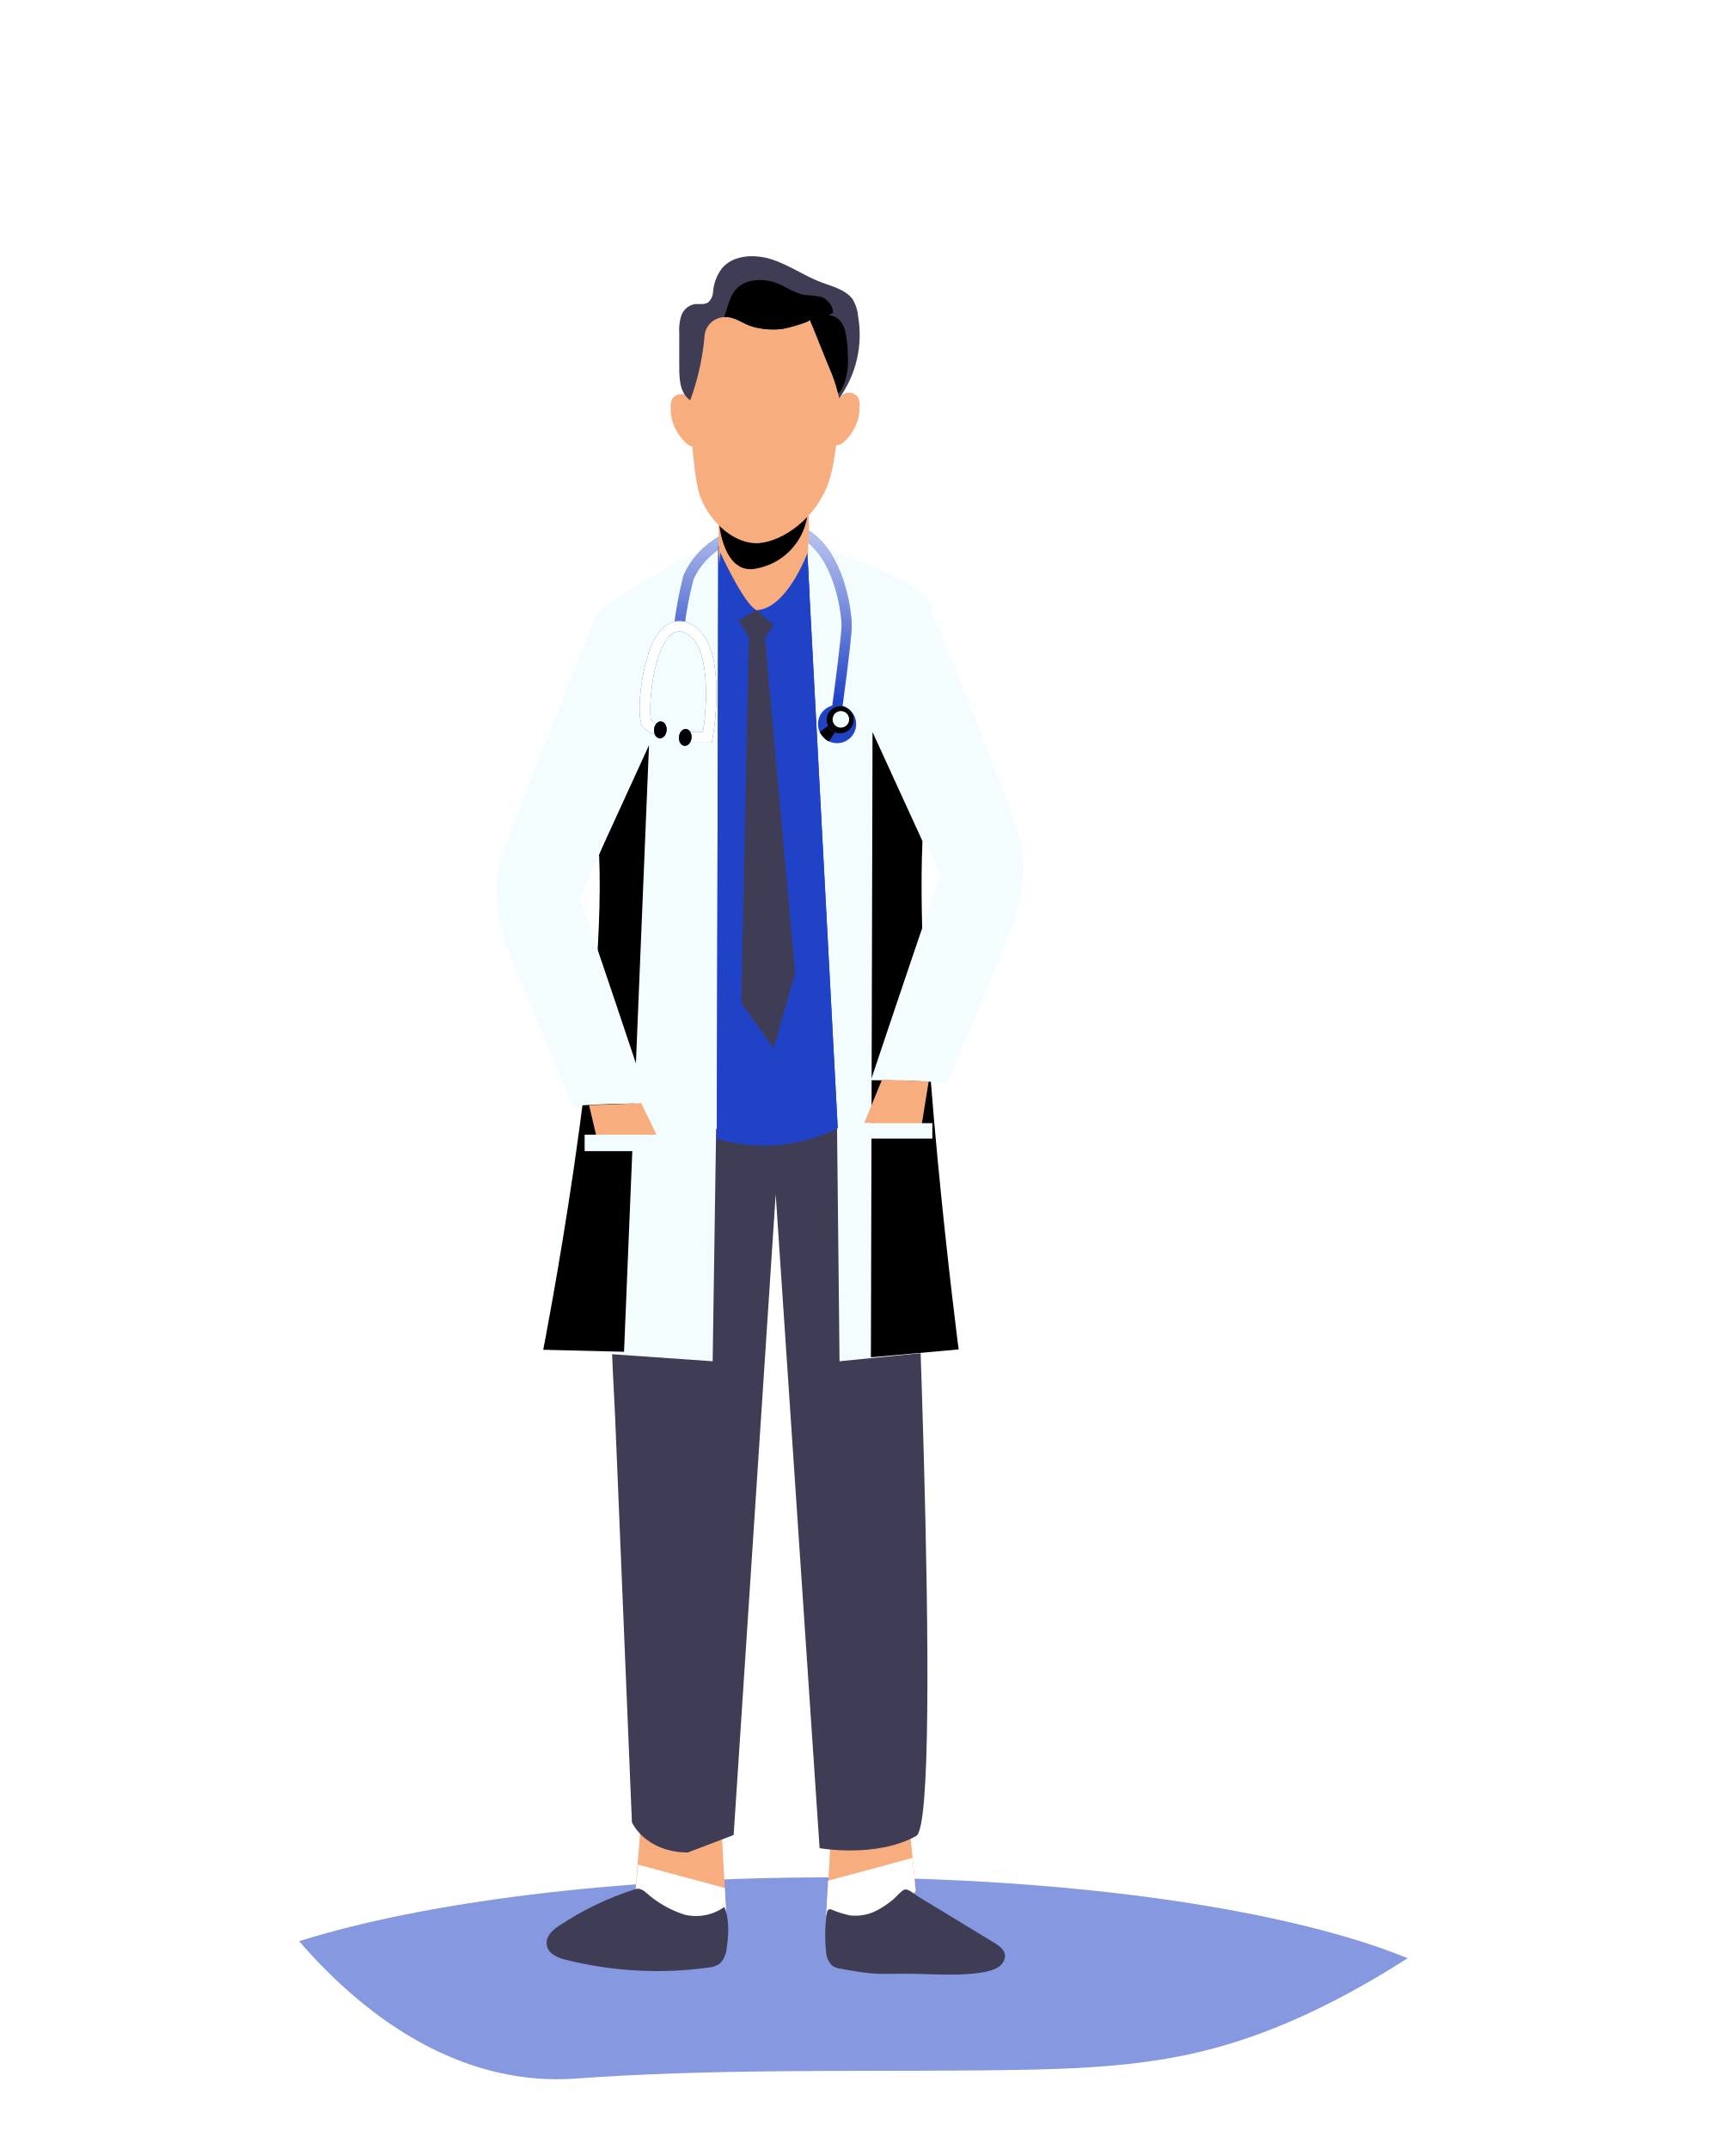
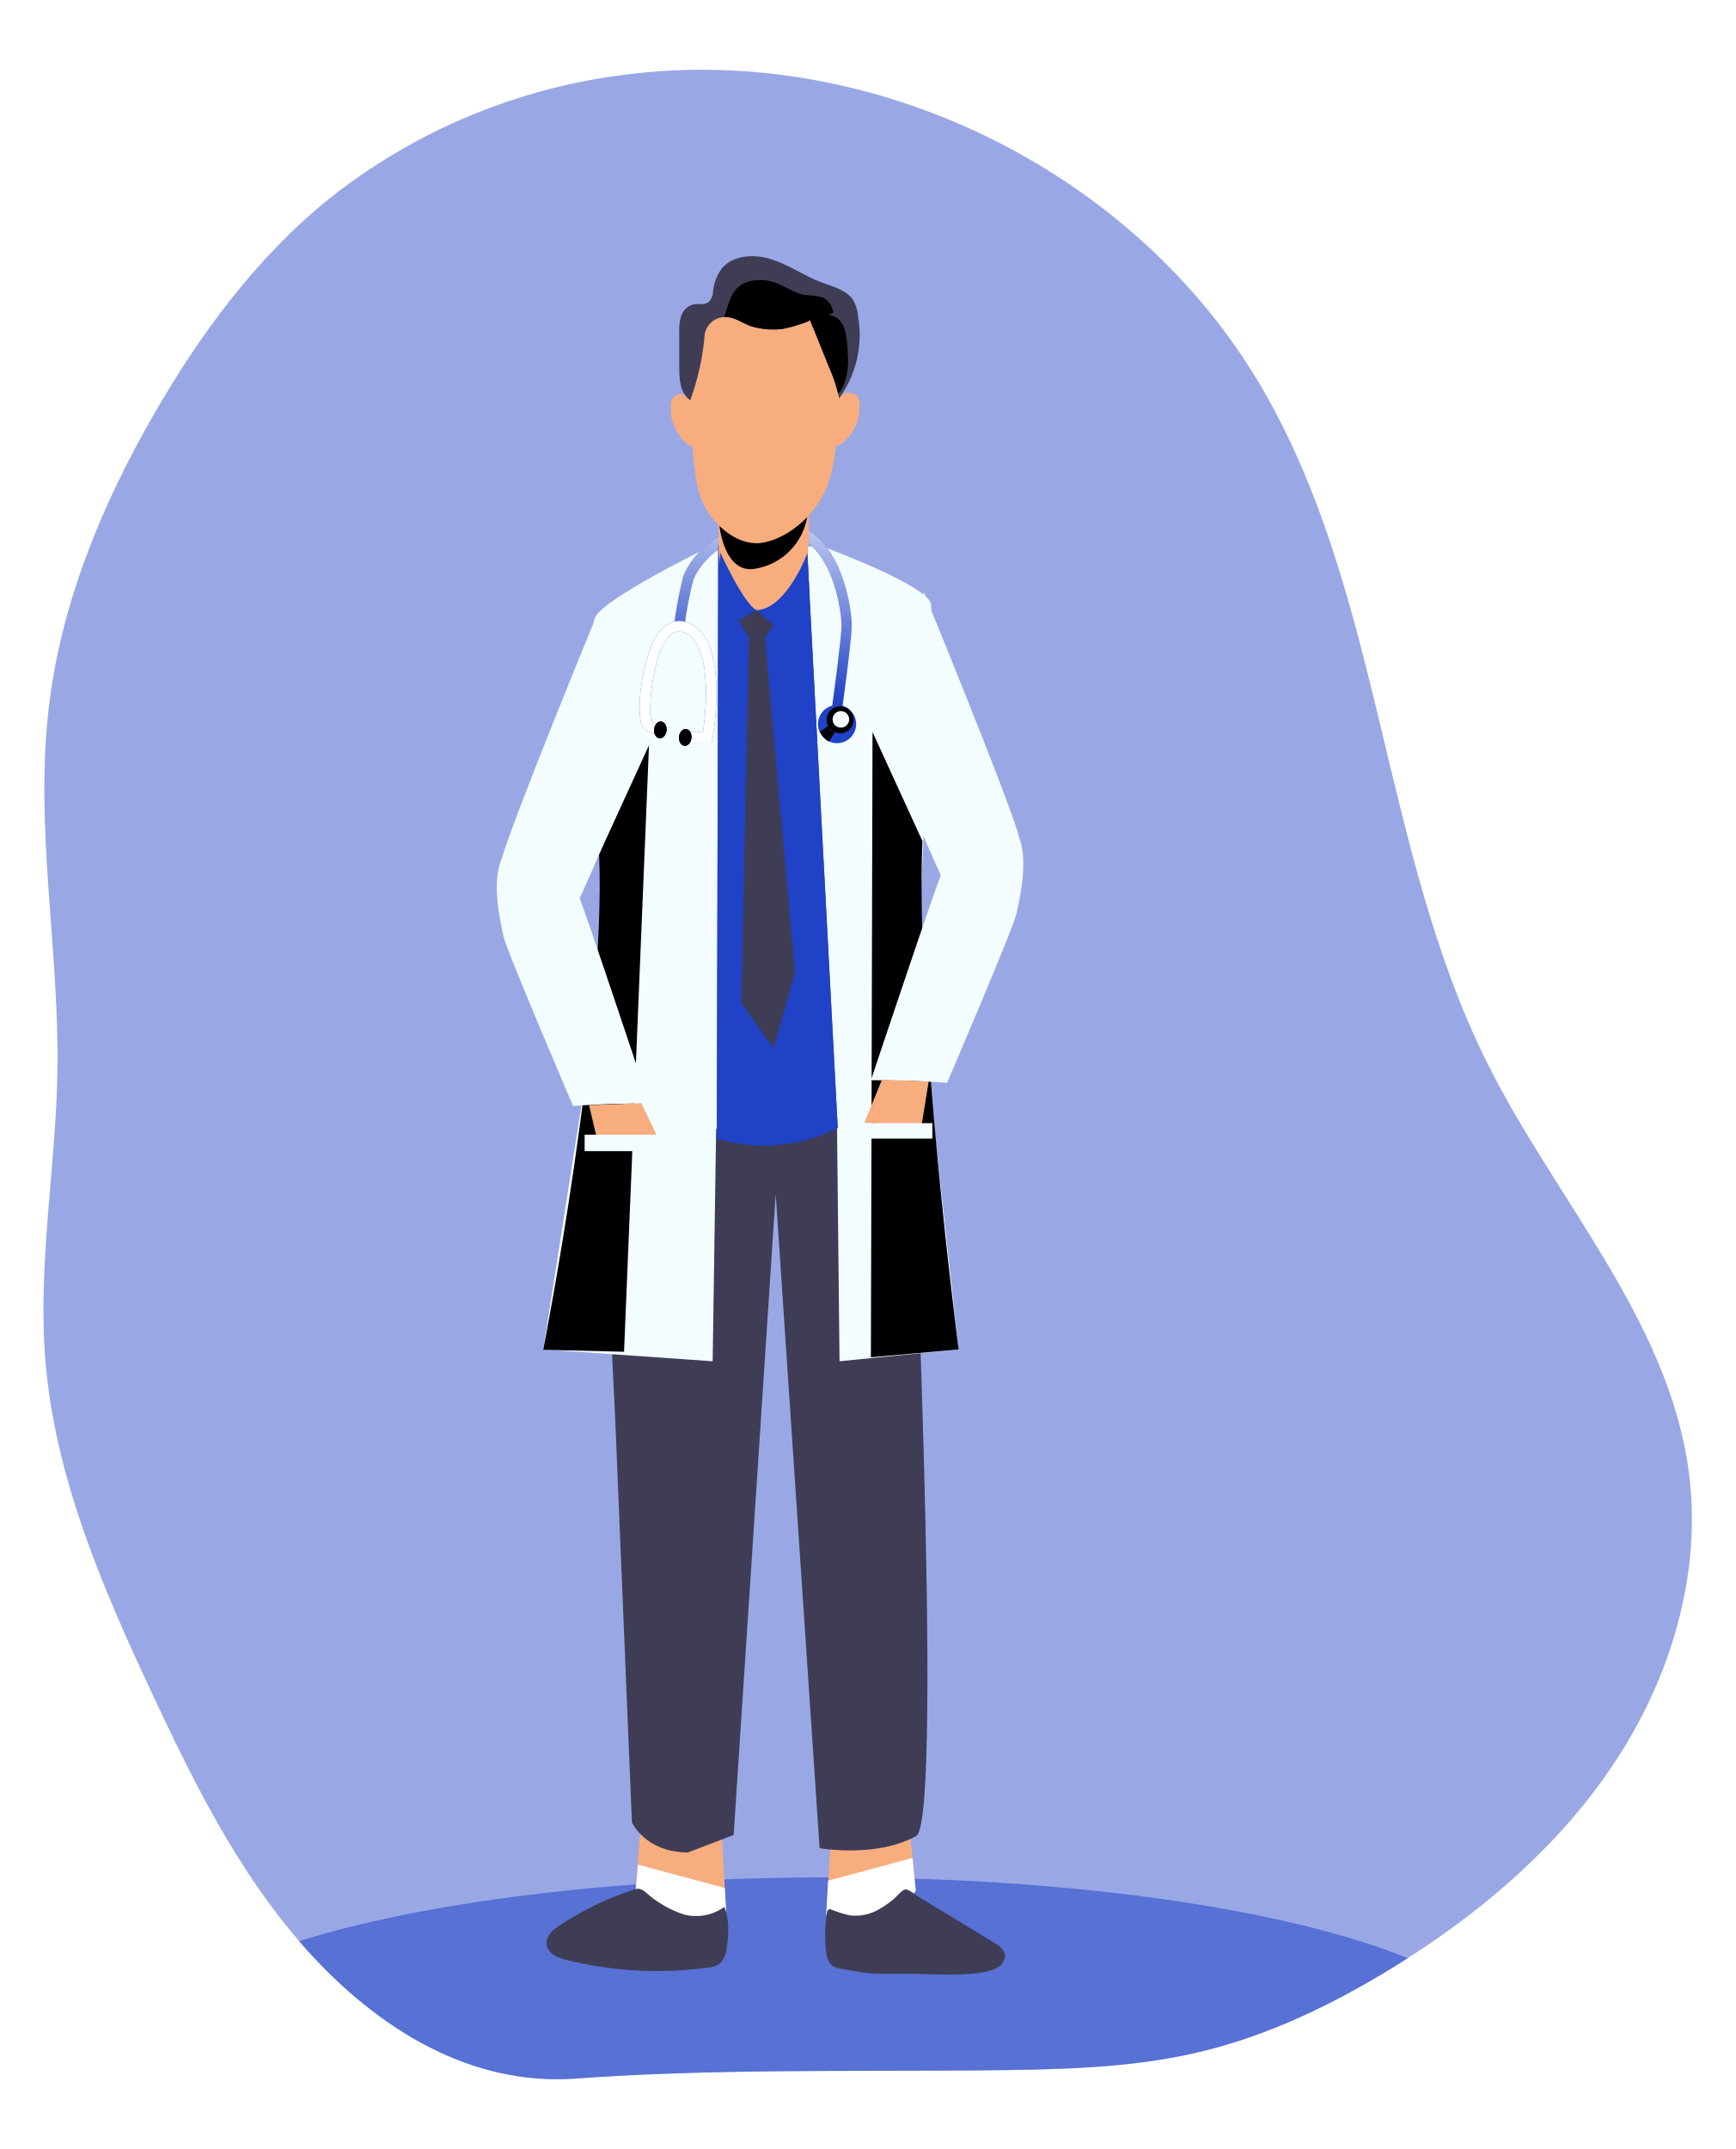
<svg xmlns="http://www.w3.org/2000/svg" style="isolation:isolate" viewBox="0 0 297.638 368.504" width="297.638pt" height="368.504pt">
  <defs>
-     <clipPath id="_clipPath_ghBIBim1un2zHLXXYPiec1q90F4bgoh6">
+     <clipPath id="_clipPath_lsITPXoXcvHlBFd5cLta3d6utxnmE6T8">
      <rect width="297.638" height="368.504" />
    </clipPath>
  </defs>
-   <g clip-path="url(#_clipPath_ghBIBim1un2zHLXXYPiec1q90F4bgoh6)">
+   <g clip-path="url(#_clipPath_lsITPXoXcvHlBFd5cLta3d6utxnmE6T8)">
    <rect width="297.638" height="368.504" style="fill:rgb(32,66,198)" fill-opacity="0" />
    <g>
      <g opacity="0.46">
-         <path d=" M 277.113 301.954 C 268.053 315.754 255.363 326.864 241.443 335.784 L 241.443 335.784 L 238.843 337.424 C 228.493 343.764 217.493 349.084 205.663 351.884 C 193.413 354.784 180.663 354.884 168.103 355.024 C 145.003 355.224 121.803 354.754 98.783 356.424 C 80.593 357.754 64.783 347.804 52.783 334.544 C 52.283 333.994 51.783 333.424 51.313 332.864 C 40.583 320.434 33.163 305.504 26.193 290.624 C 17.603 272.304 9.393 253.314 7.773 233.164 C 6.443 216.634 9.603 200.084 9.853 183.504 C 10.163 162.914 5.983 142.284 8.313 121.814 C 10.313 103.904 17.313 86.814 26.313 71.194 C 34.313 57.244 44.033 44.084 56.543 34.004 C 71.197 22.404 88.763 15.066 107.313 12.794 C 149.793 7.324 194.553 29.224 216.273 66.224 C 237.033 101.534 236.813 145.764 255.143 182.394 C 266.823 205.734 286.043 226.224 289.613 252.074 C 292.013 269.394 286.743 287.304 277.113 301.954 Z " fill="rgb(255,255,255)" />
+         <path d=" M 277.113 301.954 C 268.053 315.754 255.363 326.864 241.443 335.784 L 241.443 335.784 L 238.843 337.424 C 228.493 343.764 217.493 349.084 205.663 351.884 C 193.413 354.784 180.663 354.884 168.103 355.024 C 145.003 355.224 121.803 354.754 98.783 356.424 C 80.593 357.754 64.783 347.804 52.783 334.544 C 52.283 333.994 51.783 333.424 51.313 332.864 C 40.583 320.434 33.163 305.504 26.193 290.624 C 17.603 272.304 9.393 253.314 7.773 233.164 C 6.443 216.634 9.603 200.084 9.853 183.504 C 10.163 162.914 5.983 142.284 8.313 121.814 C 10.313 103.904 17.313 86.814 26.313 71.194 C 34.313 57.244 44.033 44.084 56.543 34.004 C 71.197 22.404 88.763 15.066 107.313 12.794 C 149.793 7.324 194.553 29.224 216.273 66.224 C 237.033 101.534 236.813 145.764 255.143 182.394 C 266.823 205.734 286.043 226.224 289.613 252.074 C 292.013 269.394 286.743 287.304 277.113 301.954 Z " fill="rgb(32,66,198)" />
      </g>
      <g opacity="0.54">
        <path d=" M 241.433 335.784 L 238.833 337.424 C 228.493 343.764 217.493 349.084 205.663 351.884 C 193.413 354.784 180.663 354.884 168.103 355.024 C 145.003 355.224 121.803 354.754 98.783 356.424 C 80.593 357.754 64.783 347.804 52.783 334.544 C 52.283 333.994 51.783 333.424 51.313 332.864 C 72.543 326.204 105.403 321.924 142.313 321.924 C 184.303 321.924 221.103 327.474 241.433 335.784 Z " fill="rgb(32,66,198)" />
      </g>
      <path d=" M 156.093 314.354 L 157.093 324.234 C 157.093 324.234 153.313 329.954 148.373 330.324 C 148.373 330.324 141.753 328.324 141.753 328.324 L 142.563 313.794" fill="rgb(247,173,126)" />
      <path d=" M 141.703 328.324 L 142.033 322.494 L 156.503 318.594 L 157.043 324.234 C 157.043 324.234 153.263 329.954 148.323 330.324 C 143.383 330.694 141.703 328.324 141.703 328.324 Z " fill="rgb(255,255,255)" />
      <path d=" M 109.953 312.224 L 108.893 325.504 C 108.893 325.504 112.773 331.384 117.843 331.764 C 117.843 331.764 124.643 329.704 124.643 329.704 L 123.813 314.784" fill="rgb(247,173,126)" />
      <path d=" M 124.643 329.744 L 124.313 323.744 L 109.443 319.744 L 108.893 325.524 C 108.893 325.524 112.773 331.404 117.843 331.784 C 122.913 332.164 124.643 329.744 124.643 329.744 Z " fill="rgb(255,255,255)" />
      <path d=" M 104.173 185.684 C 104.173 185.684 103.283 200.144 105.503 243.004 C 105.503 243.004 108.383 312.484 108.383 312.484 C 108.383 312.484 110.573 317.564 117.953 317.664 C 117.953 317.664 125.833 314.664 125.833 314.664 L 133.043 204.784 L 140.573 316.914 C 140.573 316.914 150.233 318.654 157.143 314.834 C 162.043 312.114 156.053 185.554 156.053 185.554 C 156.053 185.554 132.373 198.564 104.173 185.684 Z " fill="rgb(63,61,86)" />
      <path d=" M 122.013 93.604 C 122.013 93.604 102.393 103.084 101.943 106.224 C 101.493 109.364 104.173 185.714 104.173 185.714 C 104.173 185.714 110.533 193.974 130.043 193.974 C 150.043 193.974 155.173 188.264 156.043 185.604 C 156.913 182.944 160.123 106.814 159.683 103.604 C 159.243 100.394 141.143 93.734 141.143 93.734 L 122.013 93.604 Z " fill="rgb(243,252,255)" />
      <path d=" M 144.243 123.074 L 142.493 122.824 C 143.133 118.234 144.343 109.064 144.343 107.244 C 144.343 105.424 143.413 97.454 139.083 93.494 C 137.204 91.753 134.657 90.924 132.113 91.224 C 121.663 92.144 119.043 99.054 118.873 99.534 C 118.223 102.122 117.728 104.746 117.393 107.394 L 115.593 107.394 C 115.931 104.591 116.445 101.812 117.133 99.074 L 117.133 99.014 C 117.243 98.664 119.983 90.484 131.933 89.434 C 134.966 89.082 138.001 90.072 140.243 92.144 C 145.093 96.594 146.083 105.144 146.083 107.224 C 146.103 109.644 144.313 122.534 144.243 123.074 Z " fill="rgb(32,66,198)" />
-       <linearGradient id="_lgradient_394" x1="0.457" y1="0.893" x2="0.598" y2="-0.368" gradientTransform="matrix(30.49,0,0,33.71,115.593,89.364)" gradientUnits="userSpaceOnUse">
+       <linearGradient id="_lgradient_0" x1="0.457" y1="0.893" x2="0.598" y2="-0.368" gradientTransform="matrix(30.49,0,0,33.71,115.593,89.364)" gradientUnits="userSpaceOnUse">
        <stop offset="2%" stop-opacity="0" style="stop-color:rgb(255,255,255)" />
        <stop offset="39%" stop-opacity="0.39" style="stop-color:rgb(255,255,255)" />
        <stop offset="100%" stop-opacity="1" style="stop-color:rgb(255,255,255)" />
      </linearGradient>
-       <path d=" M 144.243 123.074 L 142.493 122.824 C 143.133 118.234 144.343 109.064 144.343 107.244 C 144.343 105.424 143.413 97.454 139.083 93.494 C 137.204 91.753 134.657 90.924 132.113 91.224 C 121.663 92.144 119.043 99.054 118.873 99.534 C 118.223 102.122 117.728 104.746 117.393 107.394 L 115.593 107.394 C 115.931 104.591 116.445 101.812 117.133 99.074 L 117.133 99.014 C 117.243 98.664 119.983 90.484 131.933 89.434 C 134.966 89.082 138.001 90.072 140.243 92.144 C 145.093 96.594 146.083 105.144 146.083 107.224 C 146.103 109.644 144.313 122.534 144.243 123.074 Z " fill="url(#_lgradient_394)" />
+       <path d=" M 144.243 123.074 L 142.493 122.824 C 143.133 118.234 144.343 109.064 144.343 107.244 C 144.343 105.424 143.413 97.454 139.083 93.494 C 137.204 91.753 134.657 90.924 132.113 91.224 C 121.663 92.144 119.043 99.054 118.873 99.534 C 118.223 102.122 117.728 104.746 117.393 107.394 L 115.593 107.394 C 115.931 104.591 116.445 101.812 117.133 99.074 L 117.133 99.014 C 117.243 98.664 119.983 90.484 131.933 89.434 C 134.966 89.082 138.001 90.072 140.243 92.144 C 145.093 96.594 146.083 105.144 146.083 107.224 C 146.103 109.644 144.313 122.534 144.243 123.074 Z " fill="url(#_lgradient_0)" />
      <path d=" M 143.513 188.494 L 143.993 233.424 L 164.423 231.394 L 156.583 160.114 L 143.513 188.494 L 143.513 188.494 Z " fill="rgb(243,252,255)" />
      <path d=" M 123.193 93.564 L 122.953 195.224 C 129.839 197.303 137.259 196.658 143.683 193.424 L 138.393 93.564 L 130.733 95.364 L 123.193 93.564 Z " fill="rgb(32,66,198)" />
      <path d=" M 123.193 93.564 L 122.953 195.224 C 129.839 197.303 137.259 196.658 143.683 193.424 L 138.393 93.564 L 130.733 95.364 L 123.193 93.564 Z " fill="rgb(32,66,198)" />
      <path d=" M 123.323 82.084 C 123.323 82.084 123.203 88.934 123.263 93.944 C 123.323 97.684 124.413 104.854 131.173 104.854 C 137.933 104.854 138.723 95.714 138.603 93.944 C 138.795 91.28 138.795 88.607 138.603 85.944 C 138.163 81.624 123.703 79.054 123.323 82.084 Z " fill="rgb(247,173,126)" />
-       <linearGradient id="_lgradient_395" x1="0.601" y1="-0.914" x2="0.424" y2="1.202" gradientTransform="matrix(15.22,0,0,14.29,123.363,83.314)" gradientUnits="userSpaceOnUse">
+       <linearGradient id="_lgradient_1" x1="0.601" y1="-0.914" x2="0.424" y2="1.202" gradientTransform="matrix(15.22,0,0,14.29,123.363,83.314)" gradientUnits="userSpaceOnUse">
        <stop offset="0%" stop-opacity="1" style="stop-color:rgb(0,0,0)" />
        <stop offset="95.782%" stop-opacity="1" style="stop-color:rgb(0,0,0)" />
        <stop offset="100%" stop-opacity="1" style="stop-color:rgb(0,0,0)" />
      </linearGradient>
-       <path d=" M 123.363 89.954 C 123.363 89.954 124.143 98.624 129.663 97.504 C 134.185 96.703 137.709 93.135 138.453 88.604 C 138.88 86.665 138.235 84.646 136.763 83.314 L 123.363 89.954 Z " fill="url(#_lgradient_395)" />
+       <path d=" M 123.363 89.954 C 123.363 89.954 124.143 98.624 129.663 97.504 C 134.185 96.703 137.709 93.135 138.453 88.604 C 138.88 86.665 138.235 84.646 136.763 83.314 L 123.363 89.954 Z " fill="url(#_lgradient_1)" />
      <path d=" M 142.153 82.614 C 140.023 88.874 134.303 92.754 130.293 93.124 C 126.283 93.494 121.903 89.834 120.143 85.274 C 118.383 80.714 118.143 63.204 118.143 63.204 C 118.089 62.039 118.319 60.879 118.813 59.824 C 119.373 58.554 120.393 54.724 121.813 53.614 C 128.184 51.952 134.891 52.098 141.183 54.034 C 142.513 55.194 143.183 58.894 143.483 59.574 C 143.621 59.989 143.711 60.418 143.753 60.854 C 144.263 65.084 144.023 77.134 142.153 82.614 Z " fill="rgb(247,173,126)" />
      <path d=" M 117.963 67.884 C 117.103 67.331 115.964 67.516 115.323 68.314 C 115.074 68.822 114.973 69.391 115.033 69.954 C 115.04 70.523 115.087 71.091 115.173 71.654 C 115.507 73.166 116.263 74.554 117.353 75.654 C 117.607 75.948 117.907 76.198 118.243 76.394 C 118.588 76.588 118.998 76.628 119.373 76.504 C 119.964 76.177 120.343 75.568 120.373 74.894 C 120.602 73.495 120.475 72.06 120.003 70.724 C 119.648 69.582 118.932 68.585 117.963 67.884 L 117.963 67.884 Z " fill="rgb(247,173,126)" />
      <path d=" M 144.493 67.664 C 145.351 67.109 146.49 67.29 147.133 68.084 C 147.391 68.593 147.492 69.167 147.423 69.734 C 147.427 70.3 147.38 70.866 147.283 71.424 C 146.951 72.937 146.195 74.324 145.103 75.424 C 144.85 75.718 144.549 75.968 144.213 76.164 C 143.869 76.358 143.459 76.398 143.083 76.274 C 142.491 75.949 142.112 75.338 142.083 74.664 C 141.851 73.262 141.975 71.825 142.443 70.484 C 142.801 69.345 143.521 68.355 144.493 67.664 Z " fill="rgb(247,173,126)" />
      <path d=" M 122.903 188.494 L 122.233 233.424 L 93.173 231.394 L 104.323 160.114 L 122.903 188.494 L 122.903 188.494 Z " fill="rgb(243,252,255)" />
-       <linearGradient id="_lgradient_396" x1="0" y1="0.5" x2="0.602" y2="1.299" gradientTransform="matrix(18.14,0,0,104,93.173,127.794)" gradientUnits="userSpaceOnUse">
+       <linearGradient id="_lgradient_2" x1="0" y1="0.5" x2="0.602" y2="1.299" gradientTransform="matrix(18.14,0,0,104,93.173,127.794)" gradientUnits="userSpaceOnUse">
        <stop offset="100%" stop-opacity="1" style="stop-color:rgb(0,0,0)" />
        <stop offset="100%" stop-opacity="1" style="stop-color:rgb(0,0,0)" />
        <stop offset="100%" stop-opacity="1" style="stop-color:rgb(0,0,0)" />
      </linearGradient>
-       <path d=" M 102.753 146.494 L 111.313 127.794 L 107.033 231.794 L 93.173 231.454 C 93.173 231.454 104.043 176.274 102.753 146.494 Z " fill="url(#_lgradient_396)" />
-       <linearGradient id="_lgradient_397" x1="0" y1="0.5" x2="0.519" y2="-0.355" gradientTransform="matrix(15.05,0,0,107.21,149.373,125.534)" gradientUnits="userSpaceOnUse">
+       <path d=" M 102.753 146.494 L 111.313 127.794 L 107.033 231.794 L 93.173 231.454 C 93.173 231.454 104.043 176.274 102.753 146.494 Z " fill="url(#_lgradient_2)" />
+       <linearGradient id="_lgradient_3" x1="0" y1="0.5" x2="0.519" y2="-0.355" gradientTransform="matrix(15.05,0,0,107.21,149.373,125.534)" gradientUnits="userSpaceOnUse">
        <stop offset="0%" stop-opacity="1" style="stop-color:rgb(0,0,0)" />
        <stop offset="0%" stop-opacity="1" style="stop-color:rgb(0,0,0)" />
        <stop offset="0%" stop-opacity="1" style="stop-color:rgb(0,0,0)" />
      </linearGradient>
-       <path d=" M 158.213 144.224 L 149.653 125.534 L 149.373 232.744 L 164.423 231.394 C 164.423 231.394 156.923 174.024 158.213 144.224 Z " fill="url(#_lgradient_397)" />
+       <path d=" M 158.213 144.224 L 149.653 125.534 L 149.373 232.744 L 164.423 231.394 C 164.423 231.394 156.923 174.024 158.213 144.224 Z " fill="url(#_lgradient_3)" />
      <path d=" M 102.353 105.464 C 102.353 105.464 87.733 141.044 86.073 147.224 C 84.413 153.404 89.573 172.054 91.603 168.854 C 97.833 159.014 103.923 143.644 103.923 143.644 L 102.353 105.464 Z " fill="rgb(243,252,255)" />
      <path d=" M 158.433 101.494 C 158.433 101.494 173.043 137.084 174.713 143.254 C 174.713 143.254 171.203 168.084 169.183 164.884 C 162.943 155.044 156.863 139.674 156.863 139.674 L 158.433 101.494 Z " fill="rgb(243,252,255)" />
      <path d=" M 161.423 149.984 C 161.013 150.404 149.373 185.234 149.373 185.234 C 149.373 185.234 156.893 185.234 162.433 185.684 C 162.433 185.684 173.863 159.054 174.333 156.684 C 174.803 154.314 178.273 141.424 170.543 139.874 C 162.813 138.324 161.423 149.984 161.423 149.984 Z " fill="rgb(243,252,255)" />
      <path d=" M 99.363 153.954 C 99.763 154.374 111.363 189.204 111.363 189.204 C 111.363 189.204 103.833 189.204 98.293 189.654 C 98.293 189.654 86.873 163.024 86.393 160.654 C 85.913 158.284 82.463 145.394 90.183 143.844 C 97.903 142.294 99.363 153.954 99.363 153.954 Z " fill="rgb(243,252,255)" />
      <path d=" M 143.913 68.324 C 143.913 68.044 143.813 67.764 143.753 67.484 C 143.389 65.985 142.891 64.522 142.263 63.114 C 141.263 60.724 140.333 58.344 139.373 55.954 C 139.223 55.574 139.063 55.204 138.913 54.824 L 138.913 54.754 C 138.931 54.785 138.931 54.823 138.913 54.854 C 138.756 55.019 138.56 55.143 138.343 55.214 C 137.041 55.703 135.704 56.094 134.343 56.384 C 132.563 56.623 130.752 56.494 129.023 56.004 C 127.533 55.574 126.023 54.304 124.443 54.374 L 124.203 54.374 C 122.54 54.449 121.154 55.672 120.873 57.314 C 120.557 61.184 119.723 64.995 118.393 68.644 C 116.693 67.494 116.513 65.214 116.503 63.244 C 116.493 61.274 116.503 59.164 116.503 57.114 C 116.431 56.125 116.543 55.131 116.833 54.184 C 117.154 53.185 117.973 52.427 118.993 52.184 C 119.813 52.044 120.753 52.314 121.453 51.864 C 121.986 51.379 122.294 50.694 122.303 49.974 C 122.431 48.52 122.968 47.133 123.853 45.974 C 125.793 43.684 129.493 43.534 132.423 44.494 C 135.353 45.454 137.883 47.264 140.753 48.374 C 142.753 49.124 144.933 49.634 146.183 51.234 C 146.75 52.136 147.09 53.162 147.173 54.224 C 148.04 59.171 146.864 64.259 143.913 68.324 Z " fill="rgb(63,61,86)" />
      <path d=" M 138.293 55.224 C 138.483 55.094 138.663 54.984 138.863 54.864 C 138.706 55.029 138.51 55.153 138.293 55.224 Z " fill="none" />
-       <linearGradient id="_lgradient_398" x1="0" y1="0.5" x2="1" y2="0.5" gradientTransform="matrix(6.545,0,0,13.506,138.913,53.977)" gradientUnits="userSpaceOnUse">
+       <linearGradient id="_lgradient_4" x1="0" y1="0.5" x2="1" y2="0.5" gradientTransform="matrix(6.545,0,0,13.506,138.913,53.977)" gradientUnits="userSpaceOnUse">
        <stop offset="100%" stop-opacity="1" style="stop-color:rgb(0,0,0)" />
        <stop offset="100%" stop-opacity="1" style="stop-color:rgb(0,0,0)" />
        <stop offset="100%" stop-opacity="1" style="stop-color:rgb(0,0,0)" />
      </linearGradient>
-       <path d=" M 144.543 66.404 C 144.361 66.816 144.091 67.185 143.753 67.484 C 143.389 65.985 142.891 64.522 142.263 63.114 Q 140.593 58.974 138.913 54.824 C 139.566 54.433 140.284 54.166 141.033 54.034 C 142.038 53.851 143.072 54.118 143.863 54.764 C 144.436 55.347 144.828 56.083 144.993 56.884 C 145.287 58.196 145.425 59.539 145.403 60.884 C 145.592 62.767 145.296 64.667 144.543 66.404 L 144.543 66.404 Z " fill="url(#_lgradient_398)" />
-       <linearGradient id="_lgradient_399" x1="0" y1="0.5" x2="1" y2="0.5" gradientTransform="matrix(18.71,0,0,8.488,124.203,48.013)" gradientUnits="userSpaceOnUse">
+       <path d=" M 144.543 66.404 C 144.361 66.816 144.091 67.185 143.753 67.484 C 143.389 65.985 142.891 64.522 142.263 63.114 Q 140.593 58.974 138.913 54.824 C 139.566 54.433 140.284 54.166 141.033 54.034 C 142.038 53.851 143.072 54.118 143.863 54.764 C 144.436 55.347 144.828 56.083 144.993 56.884 C 145.287 58.196 145.425 59.539 145.403 60.884 C 145.592 62.767 145.296 64.667 144.543 66.404 L 144.543 66.404 Z " fill="url(#_lgradient_4)" />
+       <linearGradient id="_lgradient_5" x1="0" y1="0.5" x2="1" y2="0.5" gradientTransform="matrix(18.71,0,0,8.488,124.203,48.013)" gradientUnits="userSpaceOnUse">
        <stop offset="100%" stop-opacity="1" style="stop-color:rgb(0,0,0)" />
        <stop offset="100%" stop-opacity="1" style="stop-color:rgb(0,0,0)" />
        <stop offset="100%" stop-opacity="1" style="stop-color:rgb(0,0,0)" />
      </linearGradient>
-       <path d=" M 142.913 53.634 C 141.608 54.196 140.41 54.981 139.373 55.954 C 139.223 55.574 139.063 55.204 138.913 54.824 L 138.913 54.754 C 138.931 54.785 138.931 54.823 138.913 54.854 C 138.756 55.019 138.56 55.143 138.343 55.214 C 137.041 55.703 135.704 56.094 134.343 56.384 C 132.563 56.623 130.752 56.494 129.023 56.004 C 127.533 55.574 126.023 54.304 124.443 54.374 L 124.203 54.374 C 124.283 54.134 124.383 53.874 124.473 53.594 C 125.233 51.134 125.733 49.004 128.553 48.234 C 130.225 47.825 131.985 47.987 133.553 48.694 C 135.063 49.334 136.453 50.334 138.073 50.594 C 139.049 50.622 140.02 50.742 140.973 50.954 C 142.067 51.417 142.814 52.449 142.913 53.634 Z " fill="url(#_lgradient_399)" />
+       <path d=" M 142.913 53.634 C 141.608 54.196 140.41 54.981 139.373 55.954 C 139.223 55.574 139.063 55.204 138.913 54.824 L 138.913 54.754 C 138.931 54.785 138.931 54.823 138.913 54.854 C 138.756 55.019 138.56 55.143 138.343 55.214 C 137.041 55.703 135.704 56.094 134.343 56.384 C 132.563 56.623 130.752 56.494 129.023 56.004 C 127.533 55.574 126.023 54.304 124.443 54.374 L 124.203 54.374 C 124.283 54.134 124.383 53.874 124.473 53.594 C 125.233 51.134 125.733 49.004 128.553 48.234 C 130.225 47.825 131.985 47.987 133.553 48.694 C 135.063 49.334 136.453 50.334 138.073 50.594 C 139.049 50.622 140.02 50.742 140.973 50.954 C 142.067 51.417 142.814 52.449 142.913 53.634 Z " fill="url(#_lgradient_5)" />
      <path d=" M 101.033 189.504 L 102.383 195.244 L 112.683 194.744 L 109.983 189.164 L 101.033 189.504 L 101.033 189.504 Z " fill="rgb(247,173,126)" />
      <path d=" M 151.283 185.114 L 148.243 192.544 L 158.043 193.114 L 159.283 185.454 L 151.283 185.114 L 151.283 185.114 Z " fill="rgb(247,173,126)" />
      <rect x="100.273" y="194.574" width="15.88" height="2.82" transform="matrix(1,0,0,1,0,0)" fill="rgb(243,252,255)" />
      <rect x="145.313" y="192.594" width="14.6" height="2.65" transform="matrix(1,0,0,1,0,0)" fill="rgb(243,252,255)" />
      <path d=" M 122.083 127.344 L 117.733 127.344 L 117.733 125.544 L 120.573 125.544 C 121.313 120.774 121.933 110.274 117.393 108.474 C 116.467 108.061 115.379 108.339 114.763 109.144 C 111.703 112.414 111.203 122.284 111.683 123.524 C 112.138 123.997 112.778 124.246 113.433 124.204 L 113.703 125.984 C 112.427 126.121 111.162 125.637 110.303 124.684 C 108.933 123.174 109.953 112.834 112.793 108.734 C 114.203 106.734 116.073 106.014 118.063 106.804 C 125.193 109.634 122.343 125.914 122.213 126.604 L 122.083 127.344 Z " fill="rgb(32,66,198)" />
-       <linearGradient id="_lgradient_400" x1="0" y1="0.5" x2="0.007" y2="1.5" gradientTransform="matrix(13.184,0,0,20.854,109.7,106.489)" gradientUnits="userSpaceOnUse">
+       <linearGradient id="_lgradient_6" x1="0" y1="0.5" x2="0.007" y2="1.5" gradientTransform="matrix(13.184,0,0,20.854,109.7,106.489)" gradientUnits="userSpaceOnUse">
        <stop offset="100%" stop-opacity="1" style="stop-color:rgb(255,255,255)" />
        <stop offset="100%" stop-opacity="0.951" style="stop-color:rgb(255,255,255)" />
        <stop offset="100%" stop-opacity="0.378" style="stop-color:rgb(255,255,255)" />
      </linearGradient>
-       <path d=" M 122.083 127.344 L 117.733 127.344 L 117.733 125.544 L 120.573 125.544 C 121.313 120.774 121.933 110.274 117.393 108.474 C 116.467 108.061 115.379 108.339 114.763 109.144 C 111.703 112.414 111.203 122.284 111.683 123.524 C 112.138 123.997 112.778 124.246 113.433 124.204 L 113.703 125.984 C 112.427 126.121 111.162 125.637 110.303 124.684 C 108.933 123.174 109.953 112.834 112.793 108.734 C 114.203 106.734 116.073 106.014 118.063 106.804 C 125.193 109.634 122.343 125.914 122.213 126.604 L 122.083 127.344 Z " fill="url(#_lgradient_400)" />
+       <path d=" M 122.083 127.344 L 117.733 127.344 L 117.733 125.544 L 120.573 125.544 C 121.313 120.774 121.933 110.274 117.393 108.474 C 116.467 108.061 115.379 108.339 114.763 109.144 C 111.703 112.414 111.203 122.284 111.683 123.524 C 112.138 123.997 112.778 124.246 113.433 124.204 L 113.703 125.984 C 112.427 126.121 111.162 125.637 110.303 124.684 C 108.933 123.174 109.953 112.834 112.793 108.734 C 114.203 106.734 116.073 106.014 118.063 106.804 C 125.193 109.634 122.343 125.914 122.213 126.604 L 122.083 127.344 Z " fill="url(#_lgradient_6)" />
      <path d=" M 113.12 126.6 C 112.527 126.544 112.107 125.851 112.183 125.054 C 112.26 124.257 112.803 123.657 113.397 123.714 C 113.99 123.771 114.41 124.464 114.333 125.26 C 114.257 126.057 113.713 126.657 113.12 126.6 Z " fill="rgb(32,66,198)" />
      <path d=" M 117.393 127.893 C 116.799 127.836 116.38 127.143 116.456 126.347 C 116.533 125.55 117.076 124.95 117.67 125.006 C 118.263 125.063 118.683 125.756 118.606 126.553 C 118.53 127.35 117.986 127.95 117.393 127.893 Z " fill="rgb(32,66,198)" />
-       <linearGradient id="_lgradient_401" x1="0" y1="0.5" x2="0.095" y2="1.495" gradientTransform="matrix(0.277,-2.887,2.15,0.206,112.045,126.497)" gradientUnits="userSpaceOnUse">
+       <linearGradient id="_lgradient_7" x1="0" y1="0.5" x2="0.095" y2="1.495" gradientTransform="matrix(0.277,-2.887,2.15,0.206,112.045,126.497)" gradientUnits="userSpaceOnUse">
        <stop offset="100%" stop-opacity="1" style="stop-color:rgb(0,0,0)" />
        <stop offset="100%" stop-opacity="1" style="stop-color:rgb(0,0,0)" />
        <stop offset="100%" stop-opacity="1" style="stop-color:rgb(0,0,0)" />
      </linearGradient>
-       <path d=" M 113.12 126.6 C 112.527 126.544 112.107 125.851 112.183 125.054 C 112.26 124.257 112.803 123.657 113.397 123.714 C 113.99 123.771 114.41 124.464 114.333 125.26 C 114.257 126.057 113.713 126.657 113.12 126.6 Z " fill="url(#_lgradient_401)" />
-       <linearGradient id="_lgradient_402" x1="0" y1="0.5" x2="0.095" y2="1.495" gradientTransform="matrix(0.277,-2.887,2.15,0.206,116.318,127.79)" gradientUnits="userSpaceOnUse">
+       <path d=" M 113.12 126.6 C 112.527 126.544 112.107 125.851 112.183 125.054 C 112.26 124.257 112.803 123.657 113.397 123.714 C 113.99 123.771 114.41 124.464 114.333 125.26 C 114.257 126.057 113.713 126.657 113.12 126.6 Z " fill="url(#_lgradient_7)" />
+       <linearGradient id="_lgradient_8" x1="0" y1="0.5" x2="0.095" y2="1.495" gradientTransform="matrix(0.277,-2.887,2.15,0.206,116.318,127.79)" gradientUnits="userSpaceOnUse">
        <stop offset="100%" stop-opacity="1" style="stop-color:rgb(0,0,0)" />
        <stop offset="100%" stop-opacity="1" style="stop-color:rgb(0,0,0)" />
        <stop offset="100%" stop-opacity="1" style="stop-color:rgb(0,0,0)" />
      </linearGradient>
-       <path d=" M 117.393 127.893 C 116.799 127.836 116.38 127.143 116.456 126.347 C 116.533 125.55 117.076 124.95 117.67 125.006 C 118.263 125.063 118.683 125.756 118.606 126.553 C 118.53 127.35 117.986 127.95 117.393 127.893 Z " fill="url(#_lgradient_402)" />
+       <path d=" M 117.393 127.893 C 116.799 127.836 116.38 127.143 116.456 126.347 C 116.533 125.55 117.076 124.95 117.67 125.006 C 118.263 125.063 118.683 125.756 118.606 126.553 C 118.53 127.35 117.986 127.95 117.393 127.893 Z " fill="url(#_lgradient_8)" />
      <circle vector-effect="non-scaling-stroke" cx="143.573" cy="124.164" r="3.27" fill="rgb(32,66,198)" />
-       <linearGradient id="_lgradient_403" x1="0" y1="0.5" x2="0.201" y2="-0.48" gradientTransform="matrix(4.64,0,0,4.64,141.783,121.104)" gradientUnits="userSpaceOnUse">
+       <linearGradient id="_lgradient_9" x1="0" y1="0.5" x2="0.201" y2="-0.48" gradientTransform="matrix(4.64,0,0,4.64,141.783,121.104)" gradientUnits="userSpaceOnUse">
        <stop offset="0%" stop-opacity="1" style="stop-color:rgb(0,0,0)" />
        <stop offset="0%" stop-opacity="1" style="stop-color:rgb(0,0,0)" />
        <stop offset="0%" stop-opacity="1" style="stop-color:rgb(0,0,0)" />
      </linearGradient>
-       <circle vector-effect="non-scaling-stroke" cx="144.103" cy="123.424" r="2.32" fill="url(#_lgradient_403)" />
+       <circle vector-effect="non-scaling-stroke" cx="144.103" cy="123.424" r="2.32" fill="url(#_lgradient_9)" />
      <circle vector-effect="non-scaling-stroke" cx="144.223" cy="123.354" r="1.42" fill="rgb(243,252,255)" />
-       <linearGradient id="_lgradient_404" x1="0" y1="0.5" x2="0.085" y2="-0.496" gradientTransform="matrix(2.61,0,0,2.66,140.603,124.474)" gradientUnits="userSpaceOnUse">
+       <linearGradient id="_lgradient_10" x1="0" y1="0.5" x2="0.085" y2="-0.496" gradientTransform="matrix(2.61,0,0,2.66,140.603,124.474)" gradientUnits="userSpaceOnUse">
        <stop offset="0%" stop-opacity="1" style="stop-color:rgb(0,0,0)" />
        <stop offset="0%" stop-opacity="1" style="stop-color:rgb(0,0,0)" />
        <stop offset="0%" stop-opacity="1" style="stop-color:rgb(0,0,0)" />
      </linearGradient>
-       <path d=" M 142.043 124.474 L 140.603 125.534 C 140.603 125.534 141.403 126.924 142.213 127.134 L 143.213 125.534 C 143.213 125.534 142.493 125.534 142.043 124.474 Z " fill="url(#_lgradient_404)" />
+       <path d=" M 142.043 124.474 L 140.603 125.534 C 140.603 125.534 141.403 126.924 142.213 127.134 L 143.213 125.534 C 143.213 125.534 142.493 125.534 142.043 124.474 Z " fill="url(#_lgradient_10)" />
      <path d=" M 170.663 333.224 C 171.483 333.724 172.433 334.454 172.373 335.504 C 172.321 335.961 172.141 336.394 171.853 336.754 C 170.003 339.284 159.853 338.494 156.953 338.464 C 150.363 338.394 150.633 338.804 144.133 337.574 C 143.607 337.516 143.104 337.323 142.673 337.014 C 142.044 336.339 141.688 335.456 141.673 334.534 C 141.443 332.373 141.494 330.191 141.823 328.044 C 141.828 327.818 141.926 327.605 142.093 327.454 C 142.261 327.374 142.456 327.374 142.623 327.454 C 143.655 327.891 144.726 328.226 145.823 328.454 C 147.624 328.651 149.438 328.235 150.973 327.274 C 151.768 326.804 152.523 326.273 153.233 325.684 C 153.723 325.294 154.683 324.054 155.283 323.994 C 155.883 323.934 157.003 324.934 157.573 325.274 L 160.283 326.914 L 170.663 333.224 Z " fill="rgb(63,61,86)" />
      <path d=" M 117.353 328.304 C 114.934 327.523 112.706 326.242 110.813 324.544 C 110.458 324.186 110 323.948 109.503 323.864 C 109.257 323.865 109.013 323.913 108.783 324.004 C 104.22 325.472 99.882 327.565 95.893 330.224 C 94.833 330.914 93.663 331.934 93.753 333.314 C 93.853 334.914 95.513 335.674 96.903 336.024 C 104.936 338.056 113.285 338.521 121.493 337.394 C 122.213 337.349 122.906 337.103 123.493 336.684 C 124.162 335.966 124.564 335.042 124.633 334.064 C 124.983 331.934 125.133 328.964 124.223 327.004 C 122.236 328.426 119.723 328.902 117.353 328.304 L 117.353 328.304 Z " fill="rgb(63,61,86)" />
      <path d=" M 123.543 94.744 C 123.543 94.744 127.543 103.514 129.733 104.624 L 124.733 107.944 L 123.253 99.454 L 123.543 94.744 Z " fill="rgb(32,66,198)" />
      <path d=" M 138.493 94.834 C 138.493 94.834 134.933 104.434 129.763 104.624 L 135.053 109.484 L 138.863 102.484 L 138.493 94.834 Z " fill="rgb(32,66,198)" />
-       <linearGradient id="_lgradient_405" x1="0" y1="0.5" x2="0.044" y2="-0.499" gradientTransform="matrix(6.48,0,0,13.2,123.253,94.744)" gradientUnits="userSpaceOnUse">
+       <linearGradient id="_lgradient_11" x1="0" y1="0.5" x2="0.044" y2="-0.499" gradientTransform="matrix(6.48,0,0,13.2,123.253,94.744)" gradientUnits="userSpaceOnUse">
        <stop offset="0%" stop-opacity="0" style="stop-color:rgb(255,255,255)" />
      </linearGradient>
-       <path d=" M 123.543 94.744 C 123.543 94.744 127.543 103.514 129.733 104.624 L 124.733 107.944 L 123.253 99.454 L 123.543 94.744 Z " fill="url(#_lgradient_405)" />
-       <linearGradient id="_lgradient_406" x1="0" y1="0.5" x2="0.055" y2="-0.498" gradientTransform="matrix(9.1,0,0,14.65,129.763,94.834)" gradientUnits="userSpaceOnUse">
+       <path d=" M 123.543 94.744 C 123.543 94.744 127.543 103.514 129.733 104.624 L 124.733 107.944 L 123.253 99.454 L 123.543 94.744 Z " fill="url(#_lgradient_11)" />
+       <linearGradient id="_lgradient_12" x1="0" y1="0.5" x2="0.055" y2="-0.498" gradientTransform="matrix(9.1,0,0,14.65,129.763,94.834)" gradientUnits="userSpaceOnUse">
        <stop offset="0%" stop-opacity="0" style="stop-color:rgb(255,255,255)" />
      </linearGradient>
-       <path d=" M 138.493 94.834 C 138.493 94.834 134.933 104.434 129.763 104.624 L 135.053 109.484 L 138.863 102.484 L 138.493 94.834 Z " fill="url(#_lgradient_406)" />
+       <path d=" M 138.493 94.834 C 138.493 94.834 134.933 104.434 129.763 104.624 L 135.053 109.484 L 138.863 102.484 L 138.493 94.834 Z " fill="url(#_lgradient_12)" />
      <path d=" M 126.683 106.374 L 128.433 109.324 L 127.143 172.004 L 132.683 179.764 L 136.373 166.834 L 131.203 109.414 L 132.683 107.204 L 129.733 104.614 L 126.683 106.374 L 126.683 106.374 Z " fill="rgb(63,61,86)" />
    </g>
  </g>
</svg>
